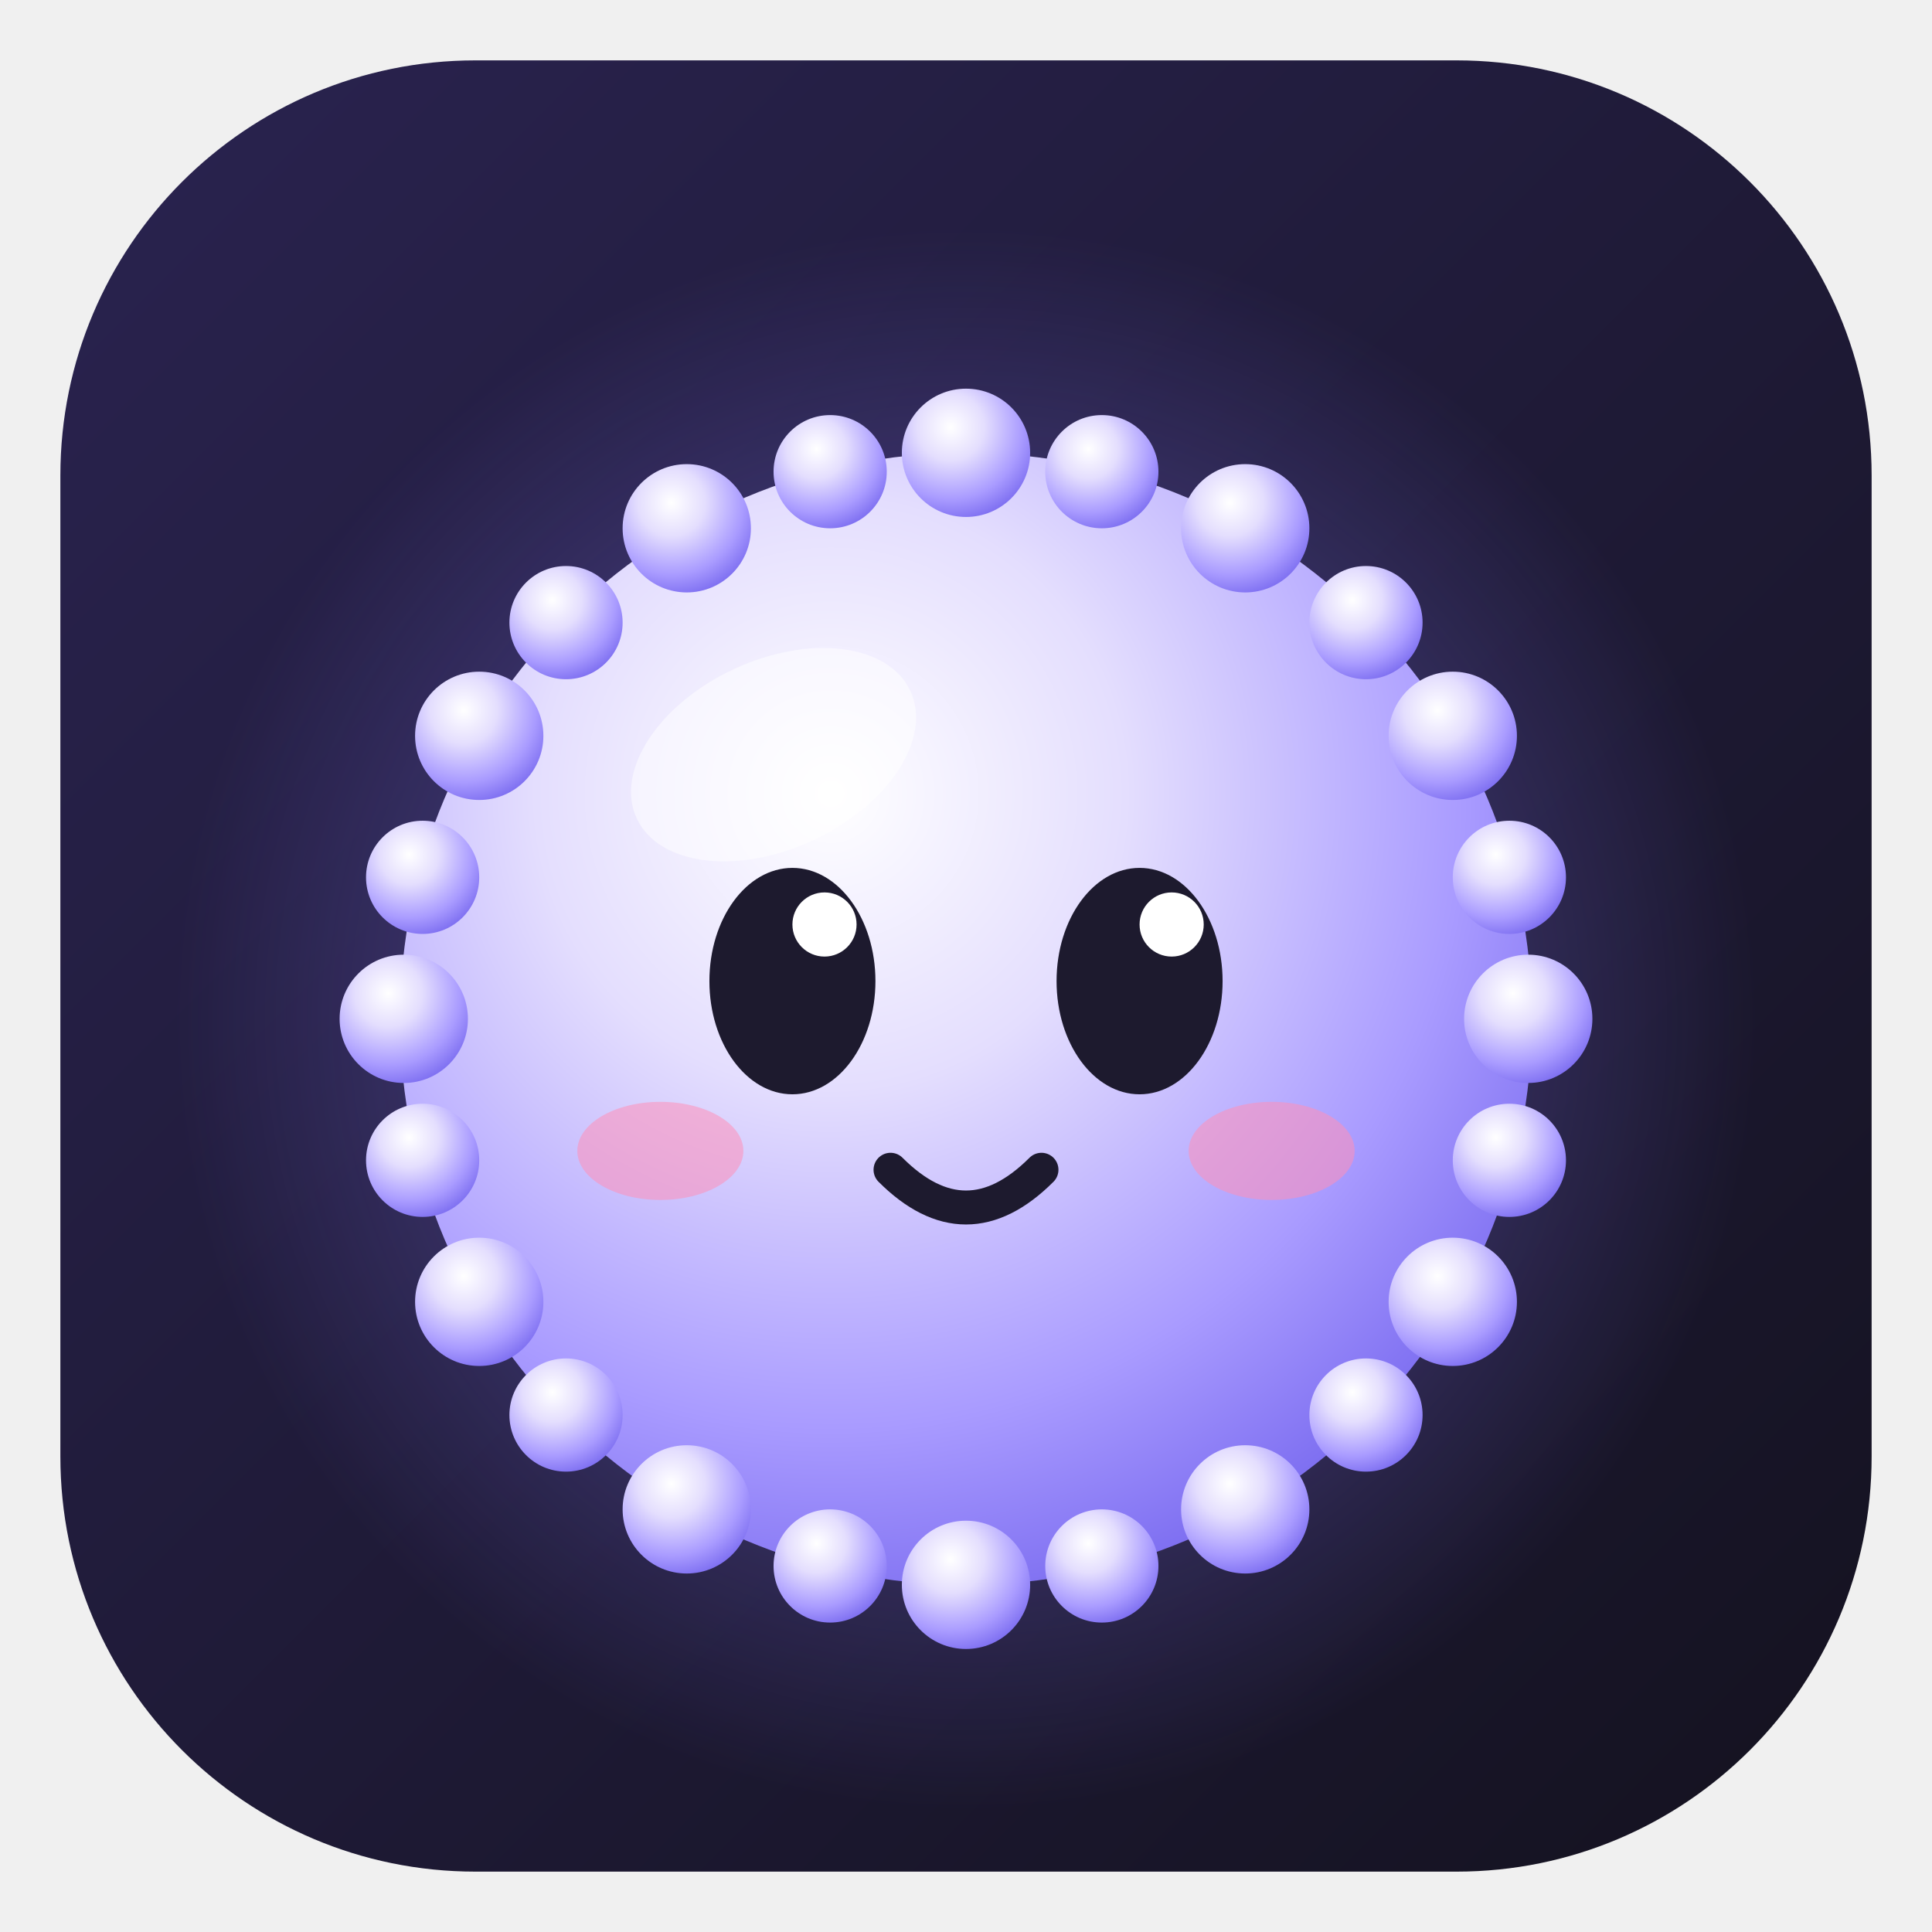
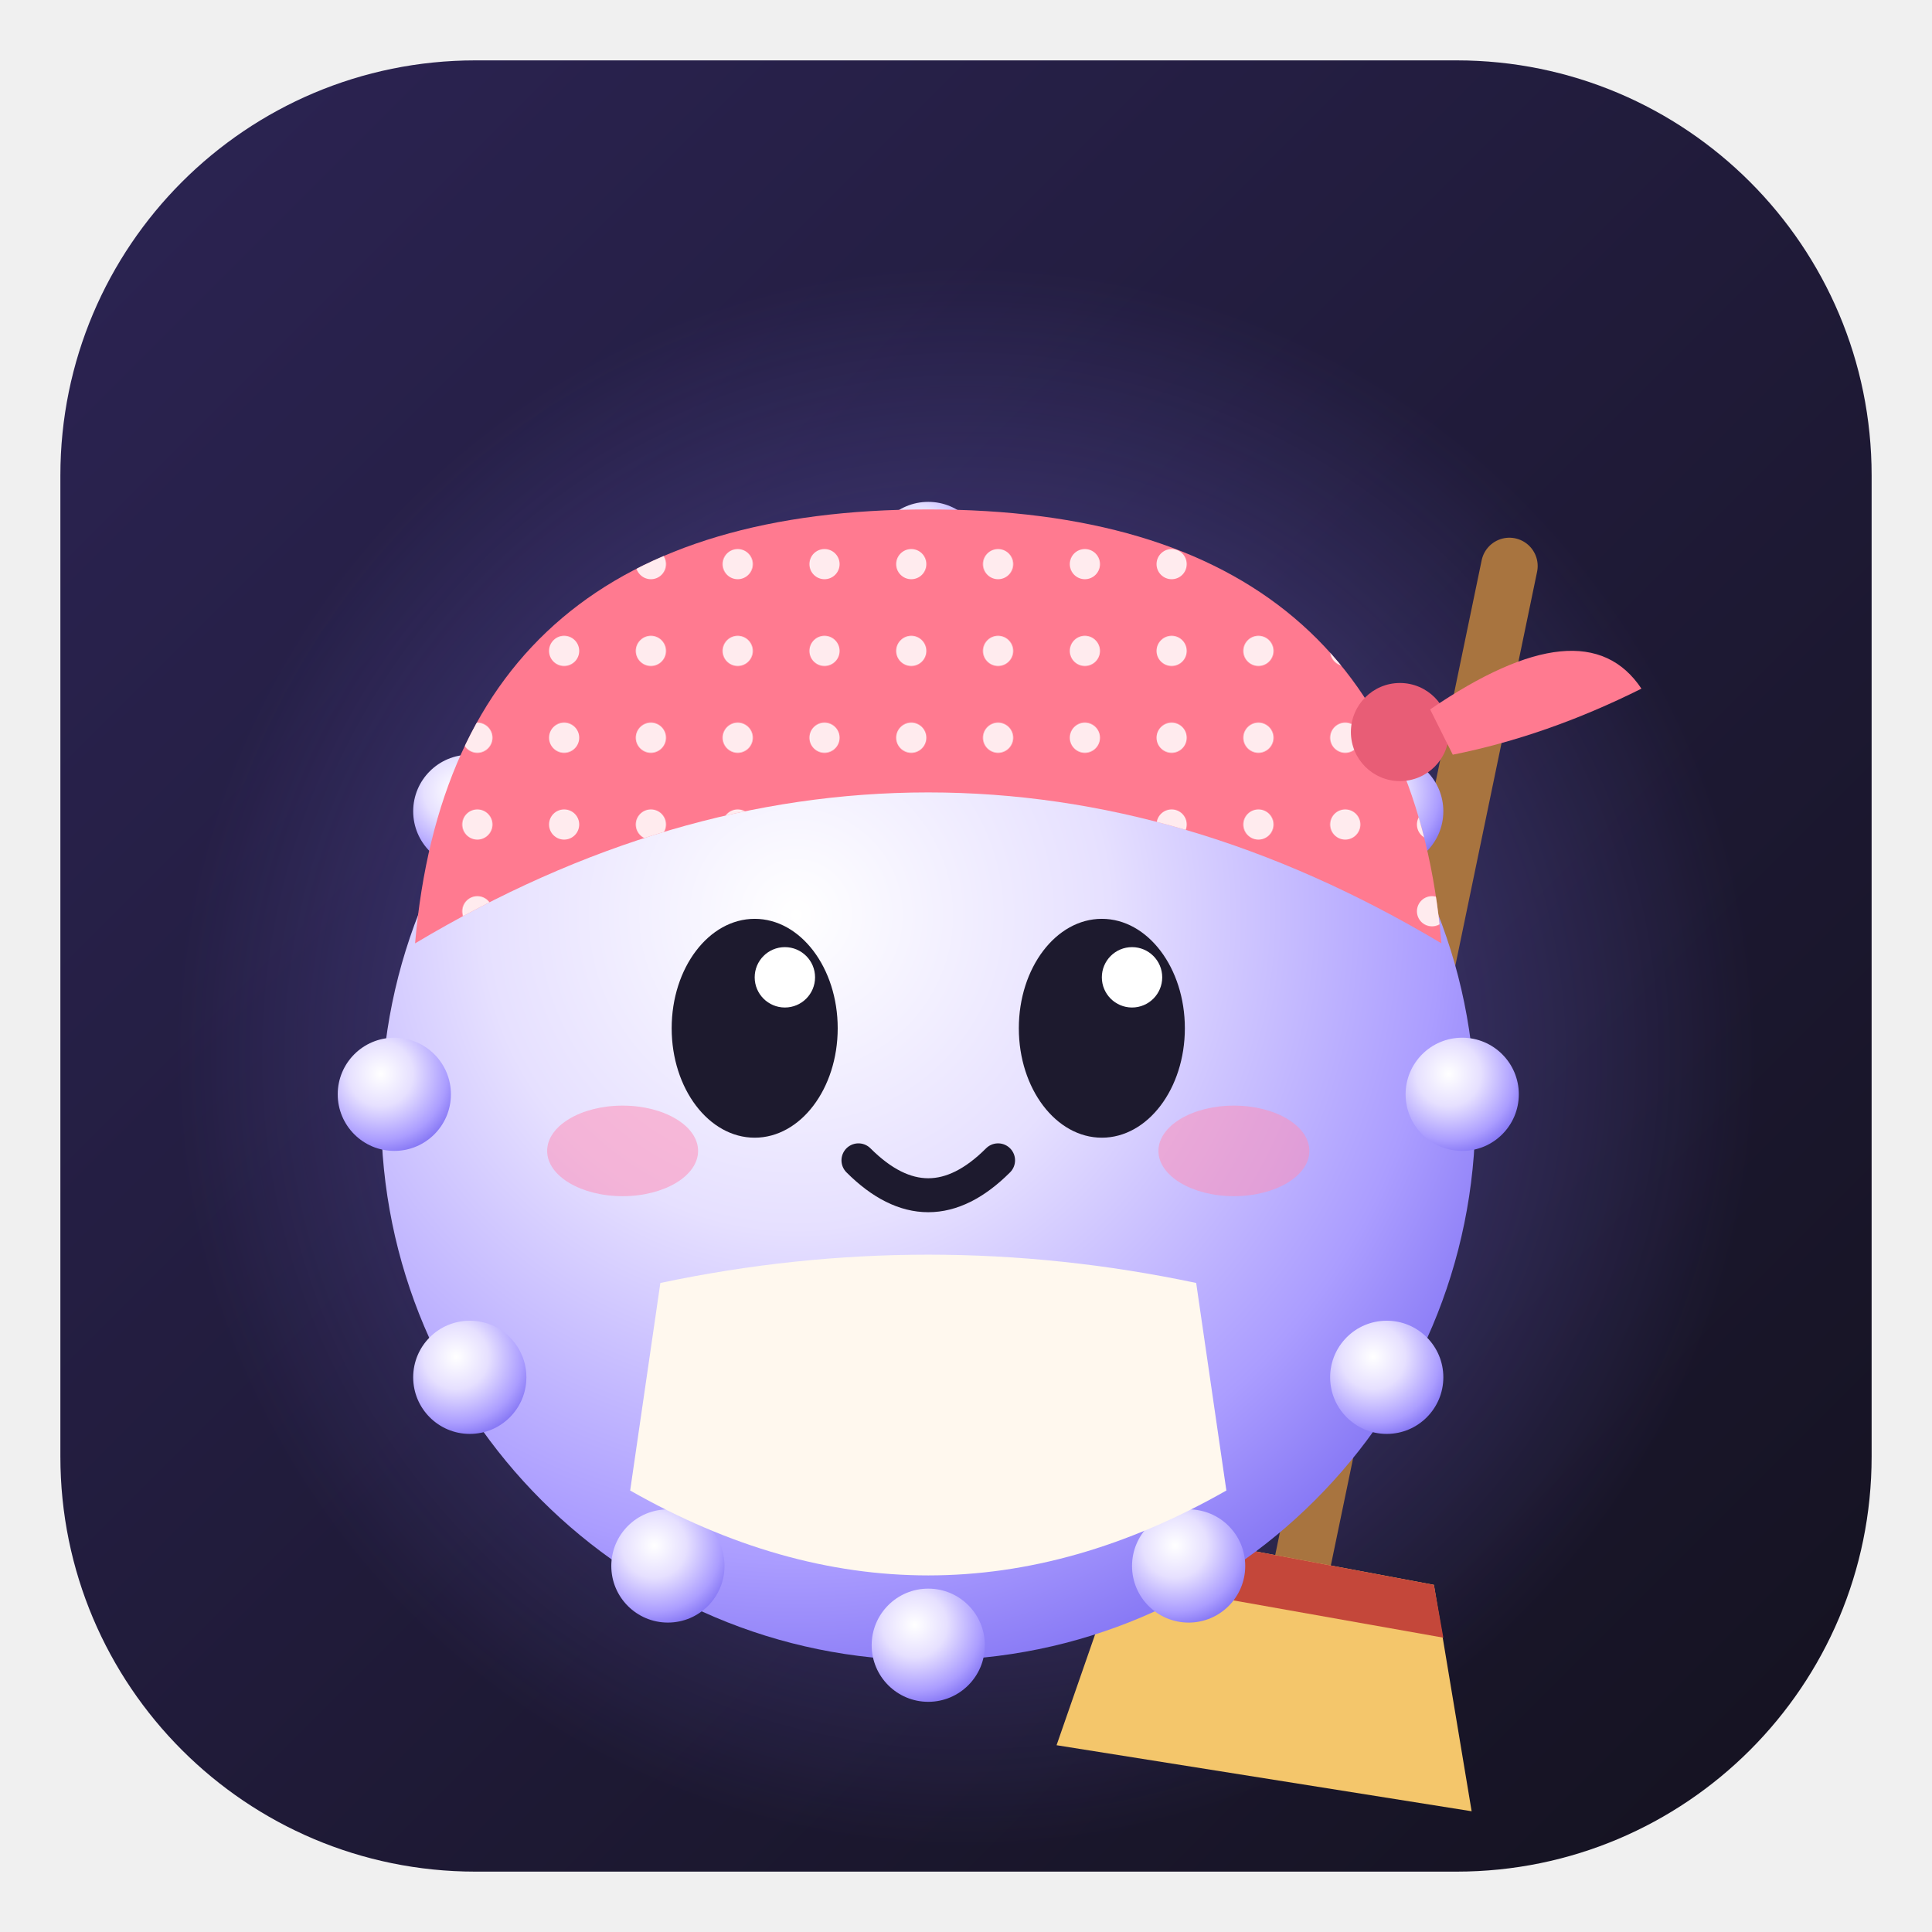
<svg xmlns="http://www.w3.org/2000/svg" viewBox="0 0 1024 1024">
  <defs>
    <linearGradient id="bg" x1="0" y1="0" x2="1" y2="1">
-       <stop offset="0" stop-color="#2a2350" />
+       <stop offset="0" stop-color="#2c2454" />
      <stop offset="1" stop-color="#14121f" />
    </linearGradient>
-     <radialGradient id="body" cx="38%" cy="30%" r="75%">
+     <radialGradient id="body" cx="38%" cy="32%" r="75%">
      <stop offset="0" stop-color="#ffffff" />
-       <stop offset="0.35" stop-color="#e4defe" />
-       <stop offset="0.75" stop-color="#a99bff" />
-       <stop offset="1" stop-color="#7b6cf0" />
+       <stop offset="0.38" stop-color="#e6e0ff" />
+       <stop offset="0.78" stop-color="#ab9dff" />
+       <stop offset="1" stop-color="#7d6ef2" />
    </radialGradient>
    <radialGradient id="glow" cx="50%" cy="50%" r="50%">
-       <stop offset="0" stop-color="#8b7cff" stop-opacity="0.6" />
+       <stop offset="0" stop-color="#8b7cff" stop-opacity="0.55" />
      <stop offset="1" stop-color="#8b7cff" stop-opacity="0" />
    </radialGradient>
+     <pattern id="dots" width="46" height="46" patternUnits="userSpaceOnUse">
+       <circle cx="23" cy="23" r="8" fill="#fff" opacity="0.85" />
+     </pattern>
  </defs>
  <rect x="32" y="32" width="960" height="960" rx="220" fill="url(#bg)" />
-   <circle cx="512" cy="540" r="420" fill="url(#glow)" />
+   <circle cx="512" cy="560" r="420" fill="url(#glow)" />
+   <line x1="800" y1="300" x2="690" y2="830" stroke="#a8743f" stroke-width="30" stroke-linecap="round" />
+   <path d="M600 810 L760 840 L780 960 L560 925 Z" fill="#f4c66b" />
+   <path d="M600 810 L760 840 L765 868 L596 838 Z" fill="#c4473a" />
  <g fill="url(#body)">
-     <circle cx="512" cy="540" r="300" />
-     <circle cx="512" cy="240" r="34" />
-     <circle cx="660" cy="280" r="34" />
-     <circle cx="364" cy="280" r="34" />
-     <circle cx="770" cy="390" r="34" />
-     <circle cx="254" cy="390" r="34" />
-     <circle cx="810" cy="540" r="34" />
-     <circle cx="214" cy="540" r="34" />
-     <circle cx="770" cy="690" r="34" />
-     <circle cx="254" cy="690" r="34" />
-     <circle cx="660" cy="800" r="34" />
-     <circle cx="364" cy="800" r="34" />
-     <circle cx="512" cy="840" r="34" />
-     <circle cx="440" cy="250" r="30" />
-     <circle cx="584" cy="250" r="30" />
-     <circle cx="724" cy="330" r="30" />
-     <circle cx="300" cy="330" r="30" />
-     <circle cx="800" cy="465" r="30" />
-     <circle cx="224" cy="465" r="30" />
-     <circle cx="800" cy="615" r="30" />
-     <circle cx="224" cy="615" r="30" />
-     <circle cx="724" cy="750" r="30" />
-     <circle cx="300" cy="750" r="30" />
-     <circle cx="584" cy="830" r="30" />
-     <circle cx="440" cy="830" r="30" />
+     <circle cx="492" cy="590" r="290" />
+     <circle cx="492" cy="296" r="30" />
+     <circle cx="630" cy="330" r="30" />
+     <circle cx="354" cy="330" r="30" />
+     <circle cx="735" cy="430" r="30" />
+     <circle cx="249" cy="430" r="30" />
+     <circle cx="775" cy="580" r="30" />
+     <circle cx="209" cy="580" r="30" />
+     <circle cx="735" cy="730" r="30" />
+     <circle cx="249" cy="730" r="30" />
+     <circle cx="630" cy="830" r="30" />
+     <circle cx="354" cy="830" r="30" />
+     <circle cx="492" cy="872" r="30" />
  </g>
-   <ellipse cx="410" cy="400" rx="80" ry="50" fill="#fff" opacity="0.5" transform="rotate(-25 410 400)" />
-   <ellipse cx="420" cy="520" rx="44" ry="60" fill="#1d1a2e" />
-   <ellipse cx="604" cy="520" rx="44" ry="60" fill="#1d1a2e" />
-   <circle cx="437" cy="490" r="17" fill="#fff" />
-   <circle cx="621" cy="490" r="17" fill="#fff" />
-   <ellipse cx="350" cy="610" rx="44" ry="26" fill="#ff8fb8" opacity="0.55" />
-   <ellipse cx="674" cy="610" rx="44" ry="26" fill="#ff8fb8" opacity="0.55" />
-   <path d="M472 620 q40 40 80 0" stroke="#1d1a2e" stroke-width="18" fill="none" stroke-linecap="round" />
+   <path d="M350 680 Q492 650 634 680 L650 790 Q492 880 334 790 Z" fill="#fff8ee" />
+   <path d="M220 500 Q240 270 492 270 Q744 270 764 500 Q630 420 492 420 Q354 420 220 500 Z" fill="#ff7a90" />
+   <path d="M220 500 Q240 270 492 270 Q744 270 764 500 Q630 420 492 420 Q354 420 220 500 Z" fill="url(#dots)" />
+   <circle cx="742" cy="388" r="26" fill="#e85d76" />
+   <path d="M758 376 Q840 320 870 365 Q820 390 770 400 Z" fill="#ff7a90" />
+   <ellipse cx="400" cy="545" rx="44" ry="58" fill="#1d1a2e" />
+   <ellipse cx="584" cy="545" rx="44" ry="58" fill="#1d1a2e" />
+   <circle cx="416" cy="518" r="16" fill="#fff" />
+   <circle cx="600" cy="518" r="16" fill="#fff" />
+   <ellipse cx="330" cy="610" rx="40" ry="24" fill="#ff8fb8" opacity="0.55" />
+   <ellipse cx="654" cy="610" rx="40" ry="24" fill="#ff8fb8" opacity="0.55" />
+   <path d="M455 615 q37 37 74 0" stroke="#1d1a2e" stroke-width="18" fill="none" stroke-linecap="round" />
</svg>
